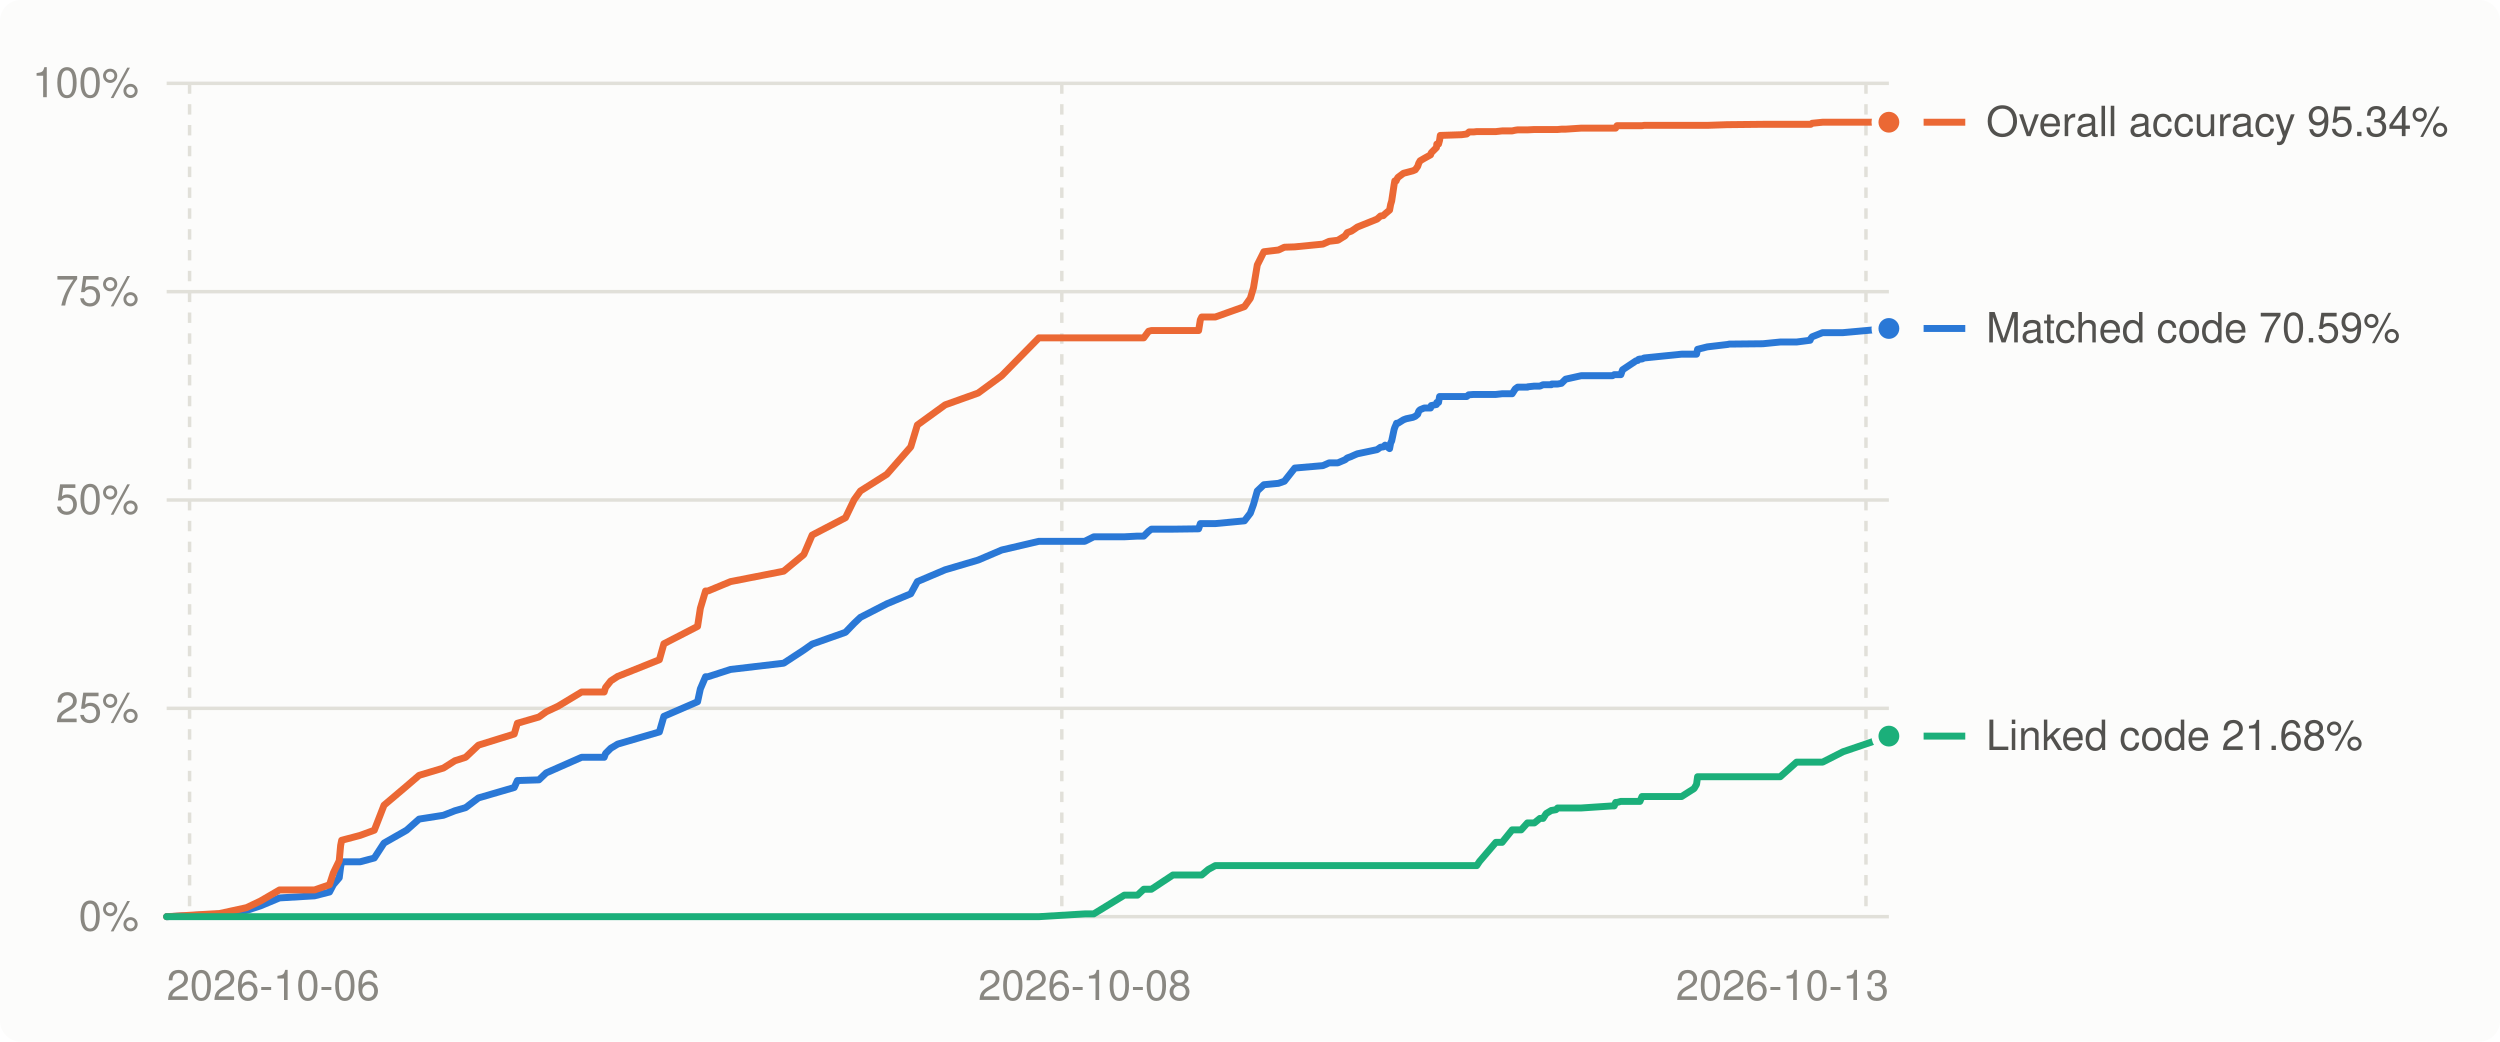
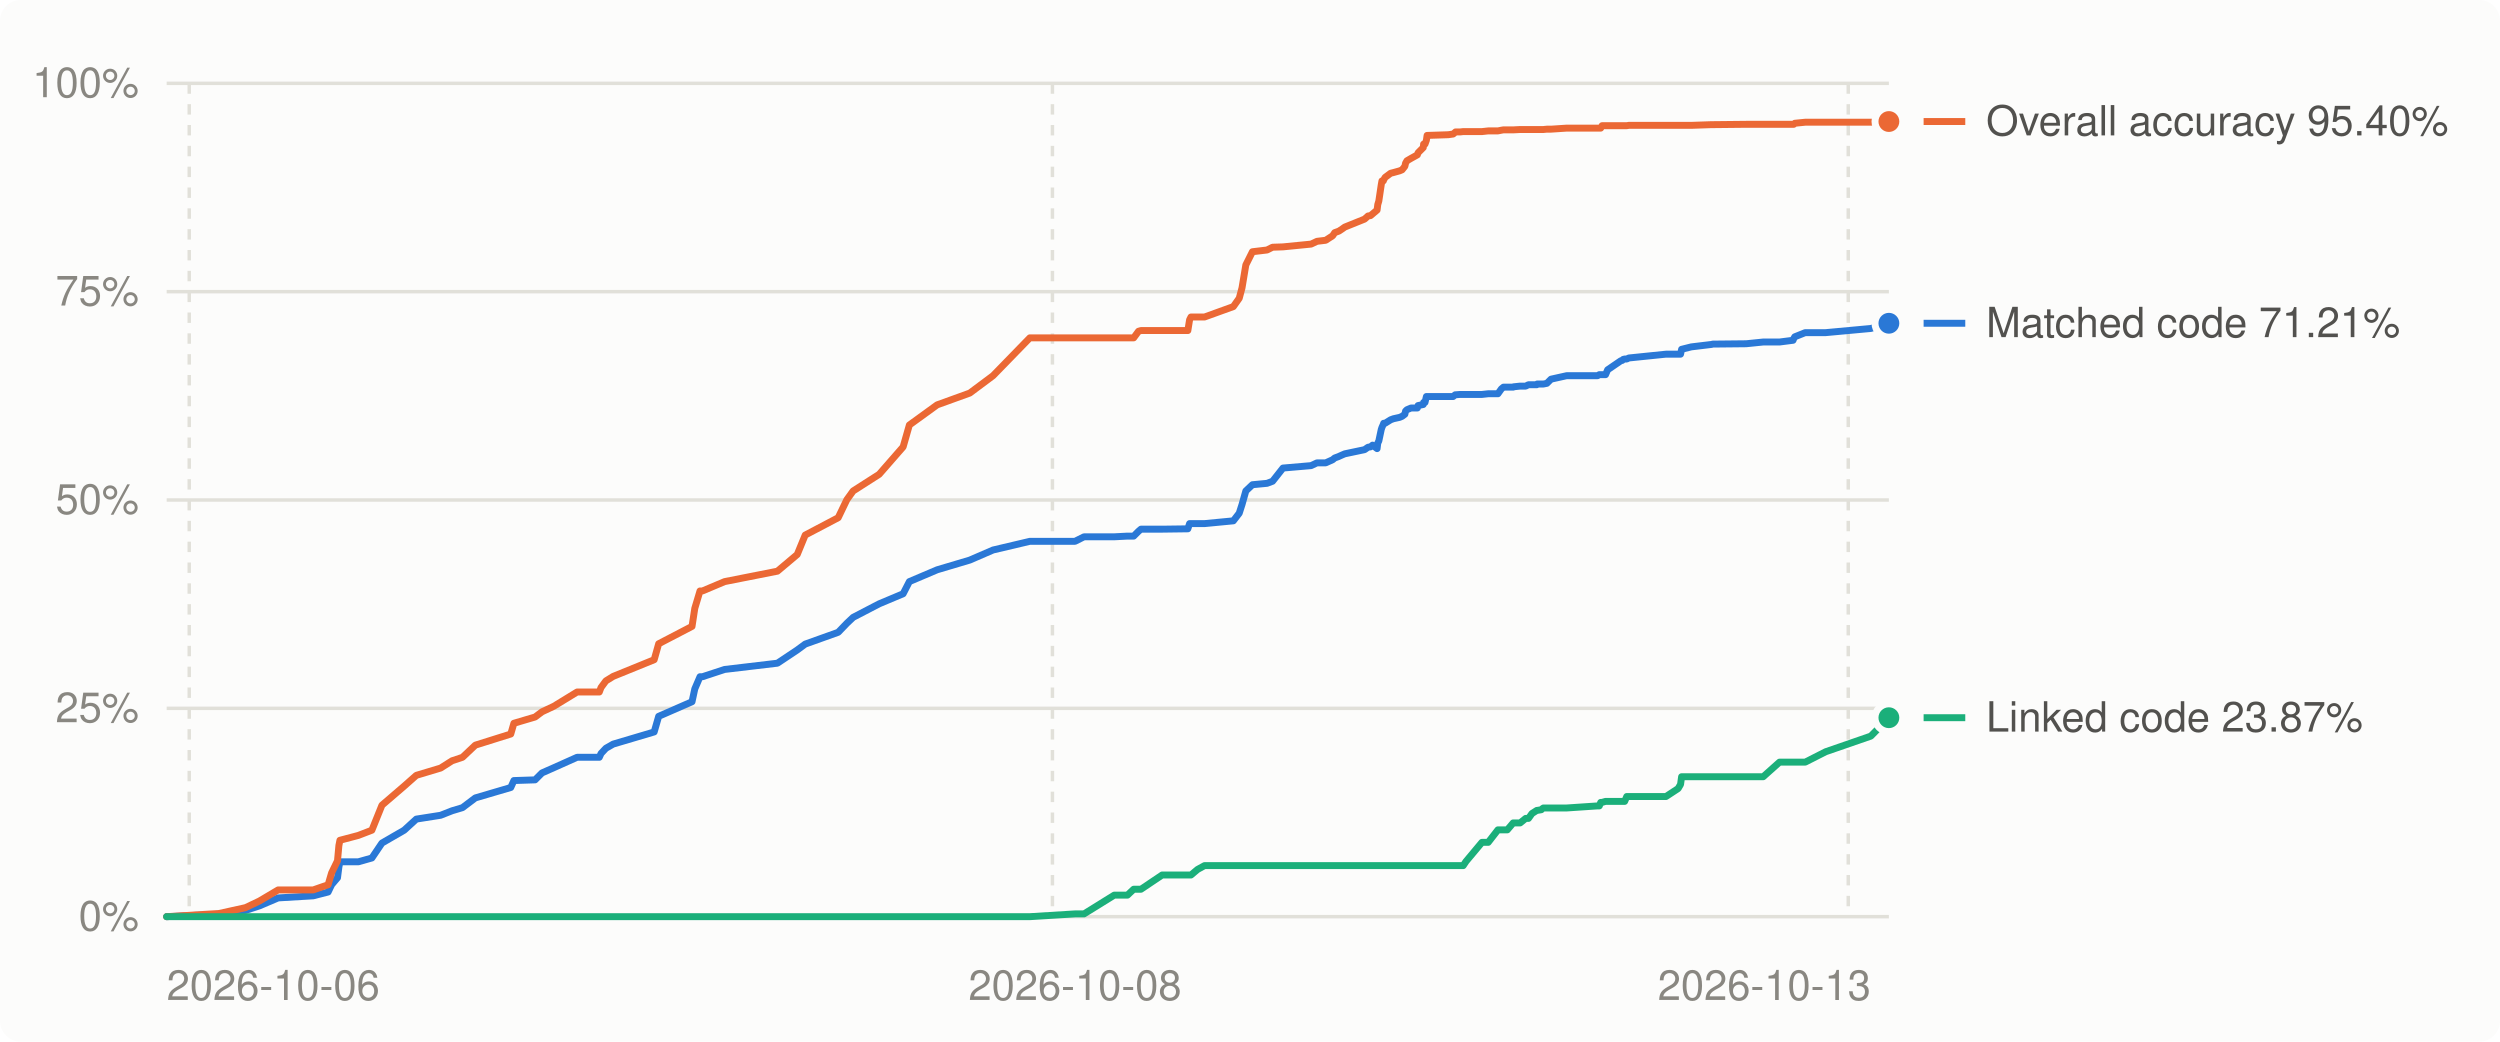
<svg xmlns="http://www.w3.org/2000/svg" viewBox="0 0 720 300" width="720" height="300" role="img" aria-label="Decompilation progress over time">
  <style>
.bg{fill:#fcfcfb}.grid{stroke:#e1e0d9}.muted{fill:#898781}.lbl{fill:#52514e}.ln0{stroke:#2a78d6}.dot0{fill:#2a78d6;stroke:#fcfcfb}.ln1{stroke:#eb6834}.dot1{fill:#eb6834;stroke:#fcfcfb}.ln2{stroke:#1baf7a}.dot2{fill:#1baf7a;stroke:#fcfcfb}
@media (prefers-color-scheme: dark){.bg{fill:#1a1a19}.grid{stroke:#2c2c2a}.muted{fill:#898781}.lbl{fill:#c3c2b7}.ln0{stroke:#3987e5}.dot0{fill:#3987e5;stroke:#1a1a19}.ln1{stroke:#d95926}.dot1{fill:#d95926;stroke:#1a1a19}.ln2{stroke:#199e70}.dot2{fill:#199e70;stroke:#1a1a19}}
text{font:12px -apple-system,BlinkMacSystemFont,'Segoe UI',Helvetica,Arial,sans-serif}
</style>
  <rect class="bg" width="720" height="300" rx="6" />
  <line x1="48" x2="544" y1="264.0" y2="264.0" class="grid" stroke-width="1" />
  <text x="40" y="268.0" class="muted" text-anchor="end">0%</text>
  <line x1="48" x2="544" y1="204.0" y2="204.0" class="grid" stroke-width="1" />
  <text x="40" y="208.0" class="muted" text-anchor="end">25%</text>
  <line x1="48" x2="544" y1="144.0" y2="144.0" class="grid" stroke-width="1" />
  <text x="40" y="148.0" class="muted" text-anchor="end">50%</text>
  <line x1="48" x2="544" y1="84.0" y2="84.0" class="grid" stroke-width="1" />
  <text x="40" y="88.0" class="muted" text-anchor="end">75%</text>
  <line x1="48" x2="544" y1="24.0" y2="24.0" class="grid" stroke-width="1" />
  <text x="40" y="28.0" class="muted" text-anchor="end">100%</text>
-   <line x1="54.6" x2="54.6" y1="24" y2="264" class="grid" stroke-width="1" stroke-dasharray="3 3" />
-   <line x1="305.8" x2="305.8" y1="24" y2="264" class="grid" stroke-width="1" stroke-dasharray="3 3" />
-   <line x1="537.4" x2="537.4" y1="24" y2="264" class="grid" stroke-width="1" stroke-dasharray="3 3" />
+   <line x1="54.5" x2="54.5" y1="24" y2="264" class="grid" stroke-width="1" stroke-dasharray="3 3" />
+   <line x1="303.1" x2="303.1" y1="24" y2="264" class="grid" stroke-width="1" stroke-dasharray="3 3" />
+   <line x1="532.3" x2="532.3" y1="24" y2="264" class="grid" stroke-width="1" stroke-dasharray="3 3" />
  <text class="muted" x="48.0" y="288" text-anchor="start">2026-10-06</text>
-   <text class="muted" x="312.4" y="288" text-anchor="middle">2026-10-08</text>
-   <text class="muted" x="544.0" y="288" text-anchor="end">2026-10-13</text>
-   <polyline points="48.0,264.0 61.2,263.4 63.2,263.3 71.0,262.2 75.0,260.9 80.5,258.6 90.6,258.0 94.9,256.9 96.0,254.8 97.7,252.8 98.1,249.7 98.4,248.2 103.7,248.2 107.8,247.1 110.6,242.8 117.1,239.1 120.7,235.9 127.7,234.8 131.0,233.5 134.1,232.6 137.8,229.8 148.1,226.8 149.0,224.8 155.2,224.6 157.3,222.6 160.7,221.1 167.5,218.1 174.0,218.1 174.4,217.0 175.9,215.5 177.9,214.3 189.9,210.8 191.2,206.3 200.9,202.1 201.7,198.4 203.2,194.9 203.9,194.9 210.4,192.8 225.7,191.0 231.5,187.2 233.9,185.5 243.5,182.1 246.0,179.5 247.8,177.8 255.4,173.9 262.3,171.0 264.2,167.5 272.2,164.1 281.7,161.3 288.5,158.4 299.2,155.9 312.4,155.9 315.0,154.6 323.8,154.6 327.6,154.4 329.4,154.4 330.8,153.0 331.6,152.4 337.8,152.4 345.2,152.3 345.7,150.8 346.1,150.8 348.0,150.8 350.0,150.8 358.4,150.0 360.1,147.8 361.0,145.3 362.1,141.4 364.0,139.6 368.2,139.2 369.9,138.6 372.9,134.8 381.0,134.1 382.8,133.3 385.3,133.3 387.4,132.4 388.0,131.9 389.1,131.5 389.3,131.4 390.2,131.0 390.9,130.7 396.6,129.5 397.6,128.8 398.4,128.7 398.9,128.2 400.2,129.2 400.5,127.6 400.8,127.0 401.5,123.7 401.7,123.1 402.1,122.2 402.2,121.9 402.6,121.9 404.2,120.9 405.0,120.6 406.9,120.2 407.6,119.9 408.3,119.3 408.6,118.4 409.0,118.0 410.2,117.5 412.0,117.5 412.2,116.8 413.7,116.5 413.8,115.9 414.3,115.9 414.6,114.2 414.8,114.2 417.9,114.2 420.9,114.2 422.4,114.2 423.0,113.7 423.1,113.7 424.4,113.6 425.3,113.6 426.1,113.6 430.8,113.6 432.6,113.4 435.5,113.4 436.4,112.0 437.1,111.5 438.1,111.5 439.9,111.5 440.0,111.4 441.9,111.2 443.5,111.2 444.4,110.8 445.3,110.8 446.8,110.8 446.9,110.6 448.1,110.6 448.4,110.6 448.6,110.6 449.7,110.4 450.9,109.2 455.4,108.2 464.4,108.2 464.9,107.9 465.3,107.9 465.7,107.9 466.1,107.9 466.8,107.9 467.3,106.5 471.2,103.9 471.7,103.8 471.9,103.5 472.3,103.4 472.9,103.4 473.5,103.1 484.3,102.0 487.9,102.0 488.6,102.0 488.9,100.6 491.7,99.9 497.6,99.2 498.0,99.1 507.7,99.0 512.7,98.5 517.4,98.5 521.3,98.0 521.5,97.5 521.9,97.0 524.9,95.8 530.8,95.8 544.0,94.6" fill="none" class="ln0" stroke-width="2" stroke-linejoin="round" stroke-linecap="round" />
-   <polyline points="48.0,264.0 61.2,263.2 63.2,263.1 71.0,261.4 75.0,259.5 80.5,256.3 90.6,256.3 94.9,254.8 96.0,251.4 97.7,247.9 98.1,243.5 98.4,242.0 103.7,240.6 107.8,239.1 110.6,231.9 117.1,226.4 120.7,223.3 127.7,221.2 131.0,219.1 134.1,218.1 137.8,214.6 148.1,211.4 149.0,208.3 155.2,206.5 157.3,205.0 160.7,203.4 167.5,199.3 174.0,199.3 174.4,198.0 175.9,196.1 177.9,194.8 189.9,190.0 191.2,185.4 200.9,180.4 201.7,175.2 203.2,170.2 203.9,170.2 210.4,167.5 225.7,164.5 231.5,159.7 233.9,154.1 243.5,149.1 246.0,143.9 247.8,141.4 255.4,136.6 262.3,128.7 264.2,122.4 272.2,116.6 281.7,113.2 288.5,108.2 299.2,97.3 312.4,97.3 315.0,97.3 323.8,97.3 327.6,97.3 329.4,97.3 330.8,95.4 331.6,95.2 337.8,95.2 345.2,95.2 345.7,92.1 346.1,91.3 348.0,91.3 350.0,91.3 358.4,88.3 360.1,85.9 361.0,82.9 362.1,76.3 364.0,72.5 368.2,72.0 369.9,71.2 372.9,71.1 381.0,70.3 382.8,69.5 385.3,69.2 387.4,67.9 388.0,67.0 389.1,66.6 389.3,66.5 390.2,65.9 390.9,65.4 396.6,63.1 397.6,62.2 398.4,62.1 398.9,61.6 400.2,60.5 400.5,58.9 400.8,57.9 401.5,53.2 401.7,52.1 402.1,52.1 402.2,51.8 402.6,51.1 404.2,49.9 405.0,49.7 406.9,49.2 407.6,48.9 408.3,47.9 408.6,47.0 409.0,46.3 410.2,45.6 412.0,44.6 412.2,44.0 413.7,42.5 413.8,41.5 414.3,41.5 414.6,40.4 414.8,39.0 417.9,38.9 420.9,38.8 422.4,38.6 423.0,38.1 423.1,38.0 424.4,38.0 425.3,37.9 426.1,37.9 430.8,37.9 432.6,37.7 435.5,37.7 436.4,37.5 437.1,37.4 438.1,37.4 439.9,37.4 440.0,37.4 441.9,37.3 443.5,37.3 444.4,37.3 445.3,37.3 446.8,37.3 446.9,37.3 448.1,37.3 448.4,37.3 448.6,37.3 449.7,37.2 450.9,37.2 455.4,36.9 464.4,36.9 464.9,36.9 465.3,36.9 465.7,36.2 466.1,36.2 466.8,36.2 467.3,36.2 471.2,36.2 471.7,36.2 471.9,36.2 472.3,36.2 472.9,36.2 473.5,36.1 484.3,36.1 487.9,36.1 488.6,36.1 488.9,36.1 491.7,36.1 497.6,35.9 498.0,35.9 507.7,35.8 512.7,35.8 517.4,35.8 521.3,35.8 521.5,35.8 521.9,35.5 524.9,35.2 530.8,35.2 544.0,35.2" fill="none" class="ln1" stroke-width="2" stroke-linejoin="round" stroke-linecap="round" />
-   <polyline points="48.0,264.0 61.2,264.0 63.2,264.0 71.0,264.0 75.0,264.0 80.5,264.0 90.6,264.0 94.9,264.0 96.0,264.0 97.7,264.0 98.1,264.0 98.4,264.0 103.7,264.0 107.8,264.0 110.6,264.0 117.1,264.0 120.7,264.0 127.7,264.0 131.0,264.0 134.1,264.0 137.8,264.0 148.1,264.0 149.0,264.0 155.2,264.0 157.3,264.0 160.7,264.0 167.5,264.0 174.0,264.0 174.4,264.0 175.9,264.0 177.9,264.0 189.9,264.0 191.2,264.0 200.9,264.0 201.7,264.0 203.2,264.0 203.9,264.0 210.4,264.0 225.7,264.0 231.5,264.0 233.9,264.0 243.5,264.0 246.0,264.0 247.8,264.0 255.4,264.0 262.3,264.0 264.2,264.0 272.2,264.0 281.7,264.0 288.5,264.0 299.2,264.0 312.4,263.2 315.0,263.2 323.8,257.8 327.6,257.8 329.4,256.1 330.8,256.1 331.6,256.1 337.8,252.0 345.2,252.0 345.7,252.0 346.1,252.0 348.0,250.4 350.0,249.3 358.4,249.3 360.1,249.3 361.0,249.3 362.1,249.3 364.0,249.3 368.2,249.3 369.9,249.3 372.9,249.3 381.0,249.3 382.8,249.3 385.3,249.3 387.4,249.3 388.0,249.3 389.1,249.3 389.3,249.3 390.2,249.3 390.9,249.3 396.6,249.3 397.6,249.3 398.4,249.3 398.9,249.3 400.2,249.3 400.5,249.3 400.8,249.3 401.5,249.3 401.7,249.3 402.1,249.3 402.2,249.3 402.6,249.3 404.2,249.3 405.0,249.3 406.9,249.3 407.6,249.3 408.3,249.3 408.6,249.3 409.0,249.3 410.2,249.3 412.0,249.3 412.2,249.3 413.7,249.3 413.8,249.3 414.3,249.3 414.6,249.3 414.8,249.3 417.9,249.3 420.9,249.3 422.4,249.3 423.0,249.3 423.1,249.3 424.4,249.3 425.3,249.3 426.1,248.1 430.8,242.6 432.6,242.6 435.5,239.0 436.4,239.0 437.1,239.0 438.1,239.0 439.9,237.0 440.0,237.0 441.9,237.0 443.5,235.7 444.4,235.7 445.3,234.3 446.8,233.4 446.9,233.4 448.1,233.2 448.4,232.9 448.6,232.7 449.7,232.7 450.9,232.7 455.4,232.7 464.4,232.1 464.9,232.1 465.3,231.1 465.7,231.1 466.1,231.0 466.8,230.8 467.3,230.8 471.2,230.8 471.7,230.8 471.9,230.8 472.3,230.8 472.9,229.4 473.5,229.4 484.3,229.4 487.9,227.1 488.6,225.9 488.9,223.7 491.7,223.7 497.6,223.7 498.0,223.7 507.7,223.7 512.7,223.7 517.4,219.5 521.3,219.5 521.5,219.5 521.9,219.5 524.9,219.5 530.8,216.5 544.0,212.0" fill="none" class="ln2" stroke-width="2" stroke-linejoin="round" stroke-linecap="round" />
-   <circle cx="544.0" cy="94.6" r="4" class="dot0" stroke-width="2" />
-   <circle cx="544.0" cy="35.2" r="4" class="dot1" stroke-width="2" />
-   <circle cx="544.0" cy="212.0" r="4" class="dot2" stroke-width="2" />
-   <line x1="554" x2="566" y1="212.0" y2="212.0" class="ln2" stroke-width="2" />
-   <text class="lbl" x="572" y="216.0">Linked code 21.68%</text>
-   <line x1="554" x2="566" y1="94.6" y2="94.6" class="ln0" stroke-width="2" />
-   <text class="lbl" x="572" y="98.6">Matched code 70.59%</text>
-   <line x1="554" x2="566" y1="35.2" y2="35.2" class="ln1" stroke-width="2" />
-   <text class="lbl" x="572" y="39.2">Overall accuracy 95.34%</text>
+   <text class="muted" x="309.6" y="288" text-anchor="middle">2026-10-08</text>
+   <text class="muted" x="538.8" y="288" text-anchor="end">2026-10-13</text>
+   <polyline points="48.0,264.0 61.1,263.4 63.0,263.3 70.7,262.2 74.7,260.9 80.1,258.6 90.2,258.0 94.5,256.9 95.5,254.8 97.2,252.8 97.6,249.7 97.9,248.2 103.2,248.2 107.1,247.1 110.0,242.8 116.4,239.1 119.9,235.9 126.9,234.8 130.2,233.5 133.2,232.6 136.9,229.8 147.1,226.8 148.0,224.8 154.1,224.6 156.1,222.6 159.5,221.1 166.2,218.1 172.6,218.1 173.1,217.0 174.5,215.5 176.6,214.3 188.4,210.8 189.7,206.3 199.3,202.1 200.1,198.4 201.6,194.9 202.3,194.9 208.7,192.8 223.9,191.0 229.6,187.2 231.9,185.5 241.4,182.1 243.9,179.5 245.7,177.8 253.2,173.9 260.1,171.0 261.9,167.5 269.9,164.1 279.3,161.3 286.0,158.4 296.6,155.9 309.6,155.9 312.2,154.6 320.9,154.6 324.7,154.4 326.5,154.4 327.9,153.0 328.6,152.4 334.7,152.4 342.1,152.3 342.6,150.8 343.0,150.8 344.9,150.8 346.9,150.8 355.2,150.0 356.9,147.8 357.7,145.3 358.8,141.4 360.7,139.6 364.9,139.2 366.5,138.6 369.5,134.8 377.6,134.1 379.3,133.3 381.8,133.3 383.8,132.4 384.4,131.9 385.5,131.5 385.7,131.4 386.6,131.0 387.3,130.7 393.0,129.5 394.0,128.8 394.7,128.7 395.3,128.2 396.6,129.2 396.8,127.6 397.1,127.0 397.8,123.7 398.0,123.1 398.4,122.2 398.5,121.9 398.9,121.9 400.5,120.9 401.3,120.6 403.1,120.2 403.8,119.9 404.6,119.3 404.8,118.4 405.2,118.0 406.4,117.5 408.2,117.5 408.4,116.8 409.9,116.5 410.0,115.9 410.4,115.9 410.8,114.2 411.0,114.2 414.1,114.2 417.1,114.2 418.5,114.2 419.1,113.7 419.2,113.7 420.5,113.6 421.4,113.6 422.2,113.6 426.8,113.6 428.6,113.4 431.4,113.4 432.4,112.0 433.0,111.5 434.1,111.5 435.8,111.5 435.9,111.4 437.8,111.2 439.4,111.2 440.2,110.8 441.2,110.8 442.6,110.8 442.7,110.6 443.9,110.6 444.2,110.6 444.5,110.6 445.5,110.4 446.7,109.2 451.2,108.2 460.1,108.2 460.6,107.9 461.0,107.9 461.4,107.9 461.7,107.9 462.4,107.9 463.0,106.5 466.8,103.9 467.2,103.8 467.5,103.5 467.9,103.4 468.5,103.4 469.1,103.1 479.8,102.0 483.3,102.0 484.0,102.0 484.3,100.6 487.1,99.9 492.9,99.2 493.3,99.1 502.9,99.0 507.8,98.5 512.5,98.5 516.4,98.0 516.6,97.5 516.9,97.0 519.9,95.8 525.8,95.8 538.8,94.6 544.0,93.1" fill="none" class="ln0" stroke-width="2" stroke-linejoin="round" stroke-linecap="round" />
+   <polyline points="48.0,264.0 61.1,263.2 63.0,263.1 70.7,261.4 74.7,259.5 80.1,256.3 90.2,256.3 94.5,254.8 95.5,251.4 97.2,247.9 97.6,243.5 97.9,242.0 103.2,240.6 107.1,239.1 110.0,231.9 116.4,226.4 119.9,223.3 126.9,221.2 130.2,219.1 133.2,218.1 136.9,214.6 147.1,211.4 148.0,208.3 154.1,206.5 156.1,205.0 159.5,203.4 166.2,199.3 172.6,199.3 173.1,198.0 174.5,196.1 176.6,194.8 188.4,190.0 189.7,185.4 199.3,180.4 200.1,175.2 201.6,170.2 202.3,170.2 208.7,167.5 223.9,164.5 229.6,159.7 231.9,154.1 241.4,149.1 243.9,143.9 245.7,141.4 253.2,136.6 260.1,128.7 261.9,122.4 269.9,116.6 279.3,113.2 286.0,108.2 296.6,97.3 309.6,97.3 312.2,97.3 320.9,97.3 324.7,97.3 326.5,97.3 327.9,95.4 328.6,95.2 334.7,95.2 342.1,95.2 342.6,92.1 343.0,91.3 344.9,91.3 346.9,91.3 355.2,88.3 356.9,85.9 357.7,82.9 358.8,76.3 360.7,72.5 364.9,72.0 366.5,71.2 369.5,71.1 377.6,70.3 379.3,69.5 381.8,69.2 383.8,67.9 384.4,67.0 385.5,66.6 385.7,66.5 386.6,65.9 387.3,65.4 393.0,63.1 394.0,62.2 394.7,62.1 395.3,61.6 396.6,60.5 396.8,58.9 397.1,57.9 397.8,53.2 398.0,52.1 398.4,52.1 398.5,51.8 398.9,51.1 400.5,49.9 401.3,49.7 403.1,49.2 403.8,48.9 404.6,47.9 404.8,47.0 405.2,46.3 406.4,45.6 408.2,44.6 408.4,44.0 409.9,42.5 410.0,41.5 410.4,41.5 410.8,40.4 411.0,39.0 414.1,38.9 417.1,38.8 418.5,38.6 419.1,38.1 419.2,38.0 420.5,38.0 421.4,37.9 422.2,37.9 426.8,37.9 428.6,37.7 431.4,37.7 432.4,37.5 433.0,37.4 434.1,37.4 435.8,37.4 435.9,37.4 437.8,37.3 439.4,37.3 440.2,37.3 441.2,37.3 442.6,37.3 442.7,37.3 443.9,37.3 444.2,37.3 444.5,37.3 445.5,37.2 446.7,37.2 451.2,36.9 460.1,36.9 460.6,36.9 461.0,36.9 461.4,36.2 461.7,36.2 462.4,36.2 463.0,36.2 466.8,36.2 467.2,36.2 467.5,36.2 467.9,36.2 468.5,36.2 469.1,36.1 479.8,36.1 483.3,36.1 484.0,36.1 484.3,36.1 487.1,36.1 492.9,35.9 493.3,35.9 502.9,35.8 507.8,35.8 512.5,35.8 516.4,35.8 516.6,35.8 516.9,35.5 519.9,35.2 525.8,35.2 538.8,35.2 544.0,35.0" fill="none" class="ln1" stroke-width="2" stroke-linejoin="round" stroke-linecap="round" />
+   <polyline points="48.0,264.0 61.1,264.0 63.0,264.0 70.7,264.0 74.7,264.0 80.1,264.0 90.2,264.0 94.5,264.0 95.5,264.0 97.2,264.0 97.6,264.0 97.9,264.0 103.2,264.0 107.1,264.0 110.0,264.0 116.4,264.0 119.9,264.0 126.9,264.0 130.2,264.0 133.2,264.0 136.9,264.0 147.1,264.0 148.0,264.0 154.1,264.0 156.1,264.0 159.5,264.0 166.2,264.0 172.6,264.0 173.1,264.0 174.5,264.0 176.6,264.0 188.4,264.0 189.7,264.0 199.3,264.0 200.1,264.0 201.6,264.0 202.3,264.0 208.7,264.0 223.9,264.0 229.6,264.0 231.9,264.0 241.4,264.0 243.9,264.0 245.7,264.0 253.2,264.0 260.1,264.0 261.9,264.0 269.9,264.0 279.3,264.0 286.0,264.0 296.6,264.0 309.6,263.2 312.2,263.2 320.9,257.8 324.7,257.8 326.5,256.1 327.9,256.1 328.6,256.1 334.7,252.0 342.1,252.0 342.6,252.0 343.0,252.0 344.9,250.4 346.9,249.3 355.2,249.3 356.9,249.3 357.7,249.3 358.8,249.3 360.7,249.3 364.9,249.3 366.5,249.3 369.5,249.3 377.6,249.3 379.3,249.3 381.8,249.3 383.8,249.3 384.4,249.3 385.5,249.3 385.7,249.3 386.6,249.3 387.3,249.3 393.0,249.3 394.0,249.3 394.7,249.3 395.3,249.3 396.6,249.3 396.8,249.3 397.1,249.3 397.8,249.3 398.0,249.3 398.4,249.3 398.5,249.3 398.9,249.3 400.5,249.3 401.3,249.3 403.1,249.3 403.8,249.3 404.6,249.3 404.8,249.3 405.2,249.3 406.4,249.3 408.2,249.3 408.4,249.3 409.9,249.3 410.0,249.3 410.4,249.3 410.8,249.3 411.0,249.3 414.1,249.3 417.1,249.3 418.5,249.3 419.1,249.3 419.2,249.3 420.5,249.3 421.4,249.3 422.2,248.1 426.8,242.6 428.6,242.6 431.4,239.0 432.4,239.0 433.0,239.0 434.1,239.0 435.8,237.0 435.9,237.0 437.8,237.0 439.4,235.7 440.2,235.7 441.2,234.3 442.6,233.4 442.7,233.4 443.9,233.2 444.2,232.9 444.5,232.7 445.5,232.7 446.7,232.7 451.2,232.7 460.1,232.1 460.6,232.1 461.0,231.1 461.4,231.1 461.7,231.0 462.4,230.8 463.0,230.8 466.8,230.8 467.2,230.8 467.5,230.8 467.9,230.8 468.5,229.4 469.1,229.4 479.8,229.4 483.3,227.1 484.0,225.9 484.3,223.7 487.1,223.7 492.9,223.7 493.3,223.7 502.9,223.7 507.8,223.7 512.5,219.5 516.4,219.5 516.6,219.5 516.9,219.5 519.9,219.5 525.8,216.5 538.8,212.0 544.0,206.7" fill="none" class="ln2" stroke-width="2" stroke-linejoin="round" stroke-linecap="round" />
+   <circle cx="544.0" cy="93.1" r="4" class="dot0" stroke-width="2" />
+   <circle cx="544.0" cy="35.0" r="4" class="dot1" stroke-width="2" />
+   <circle cx="544.0" cy="206.7" r="4" class="dot2" stroke-width="2" />
+   <line x1="554" x2="566" y1="206.7" y2="206.7" class="ln2" stroke-width="2" />
+   <text class="lbl" x="572" y="210.7">Linked code 23.87%</text>
+   <line x1="554" x2="566" y1="93.1" y2="93.1" class="ln0" stroke-width="2" />
+   <text class="lbl" x="572" y="97.1">Matched code 71.21%</text>
+   <line x1="554" x2="566" y1="35.0" y2="35.0" class="ln1" stroke-width="2" />
+   <text class="lbl" x="572" y="39.0">Overall accuracy 95.40%</text>
</svg>
